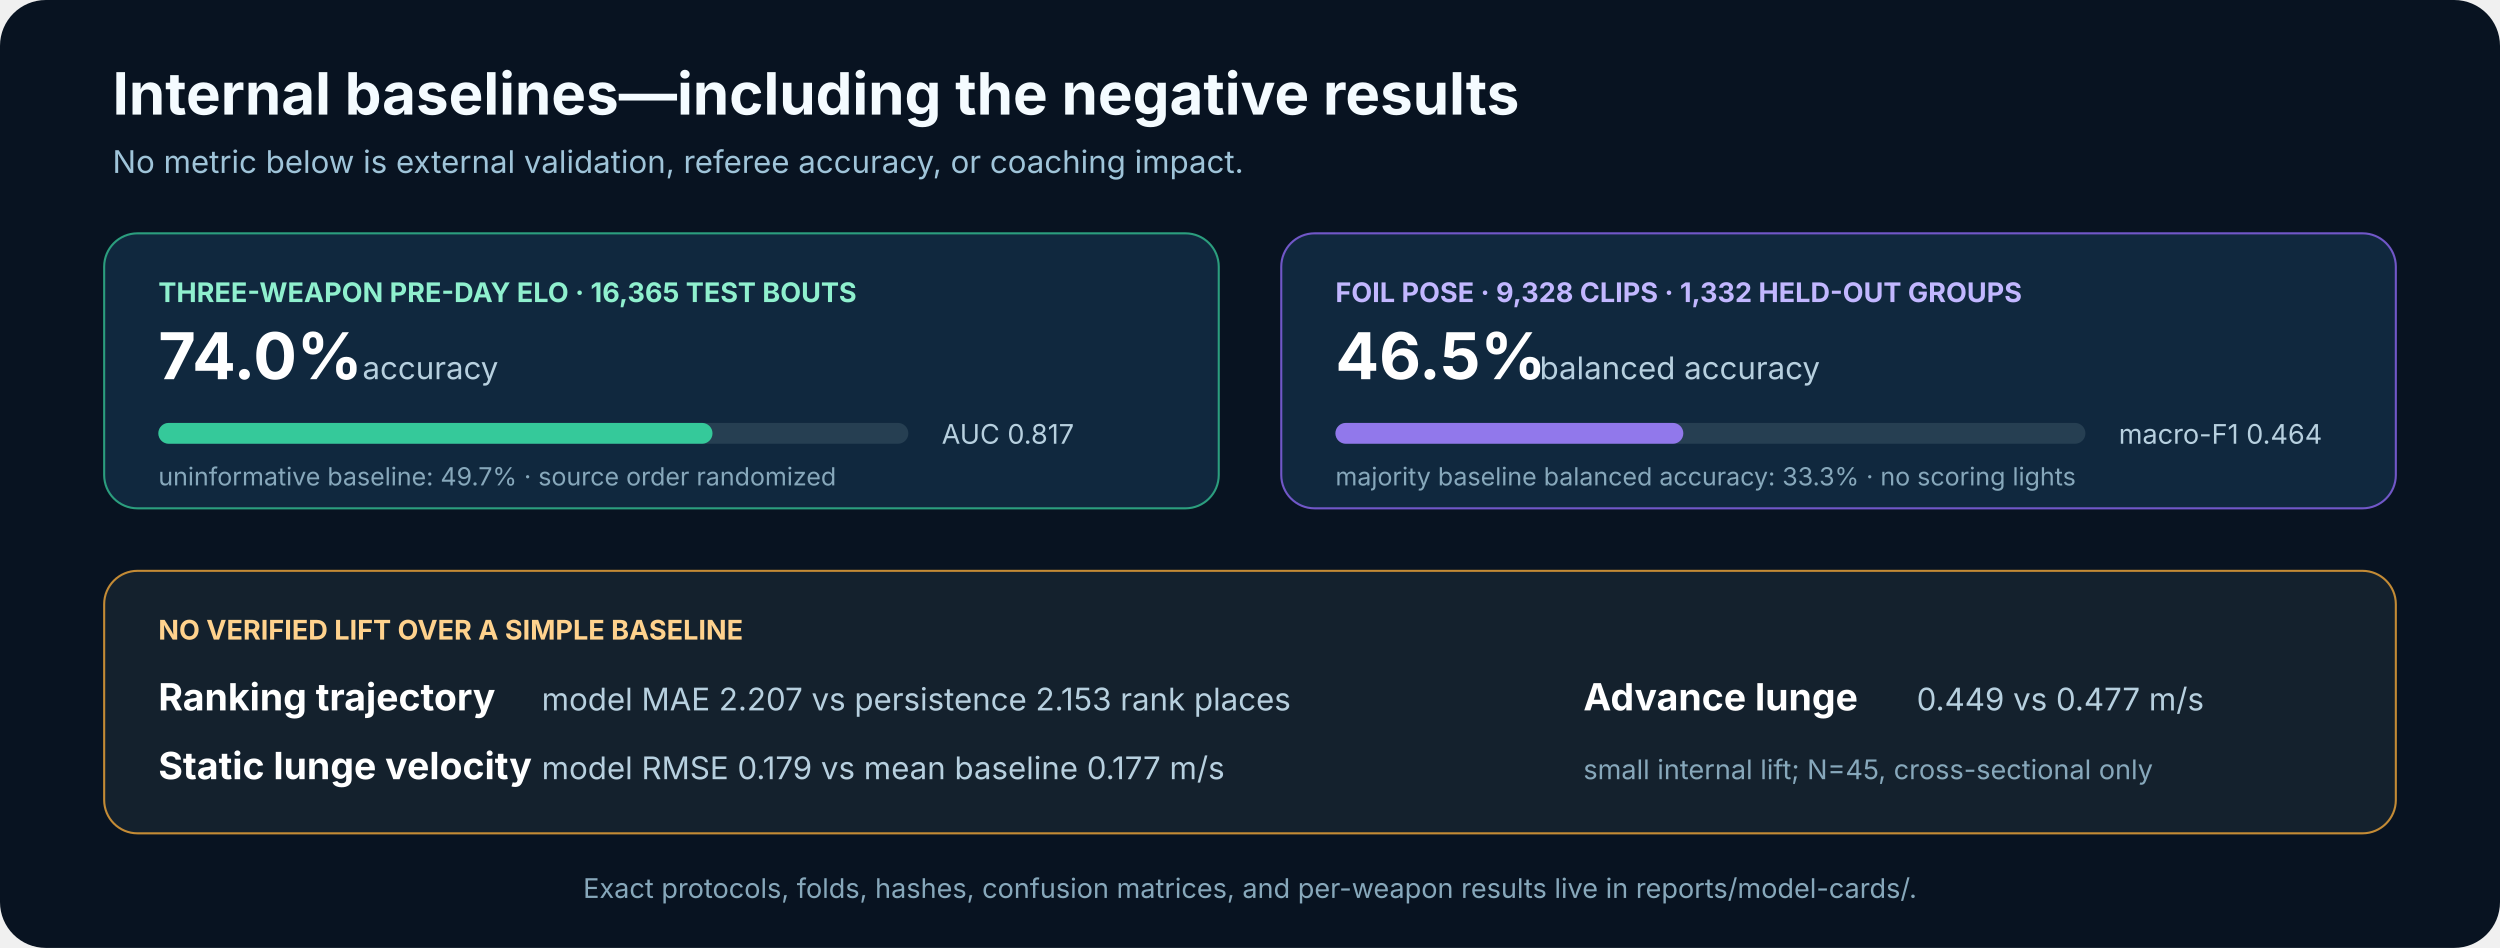
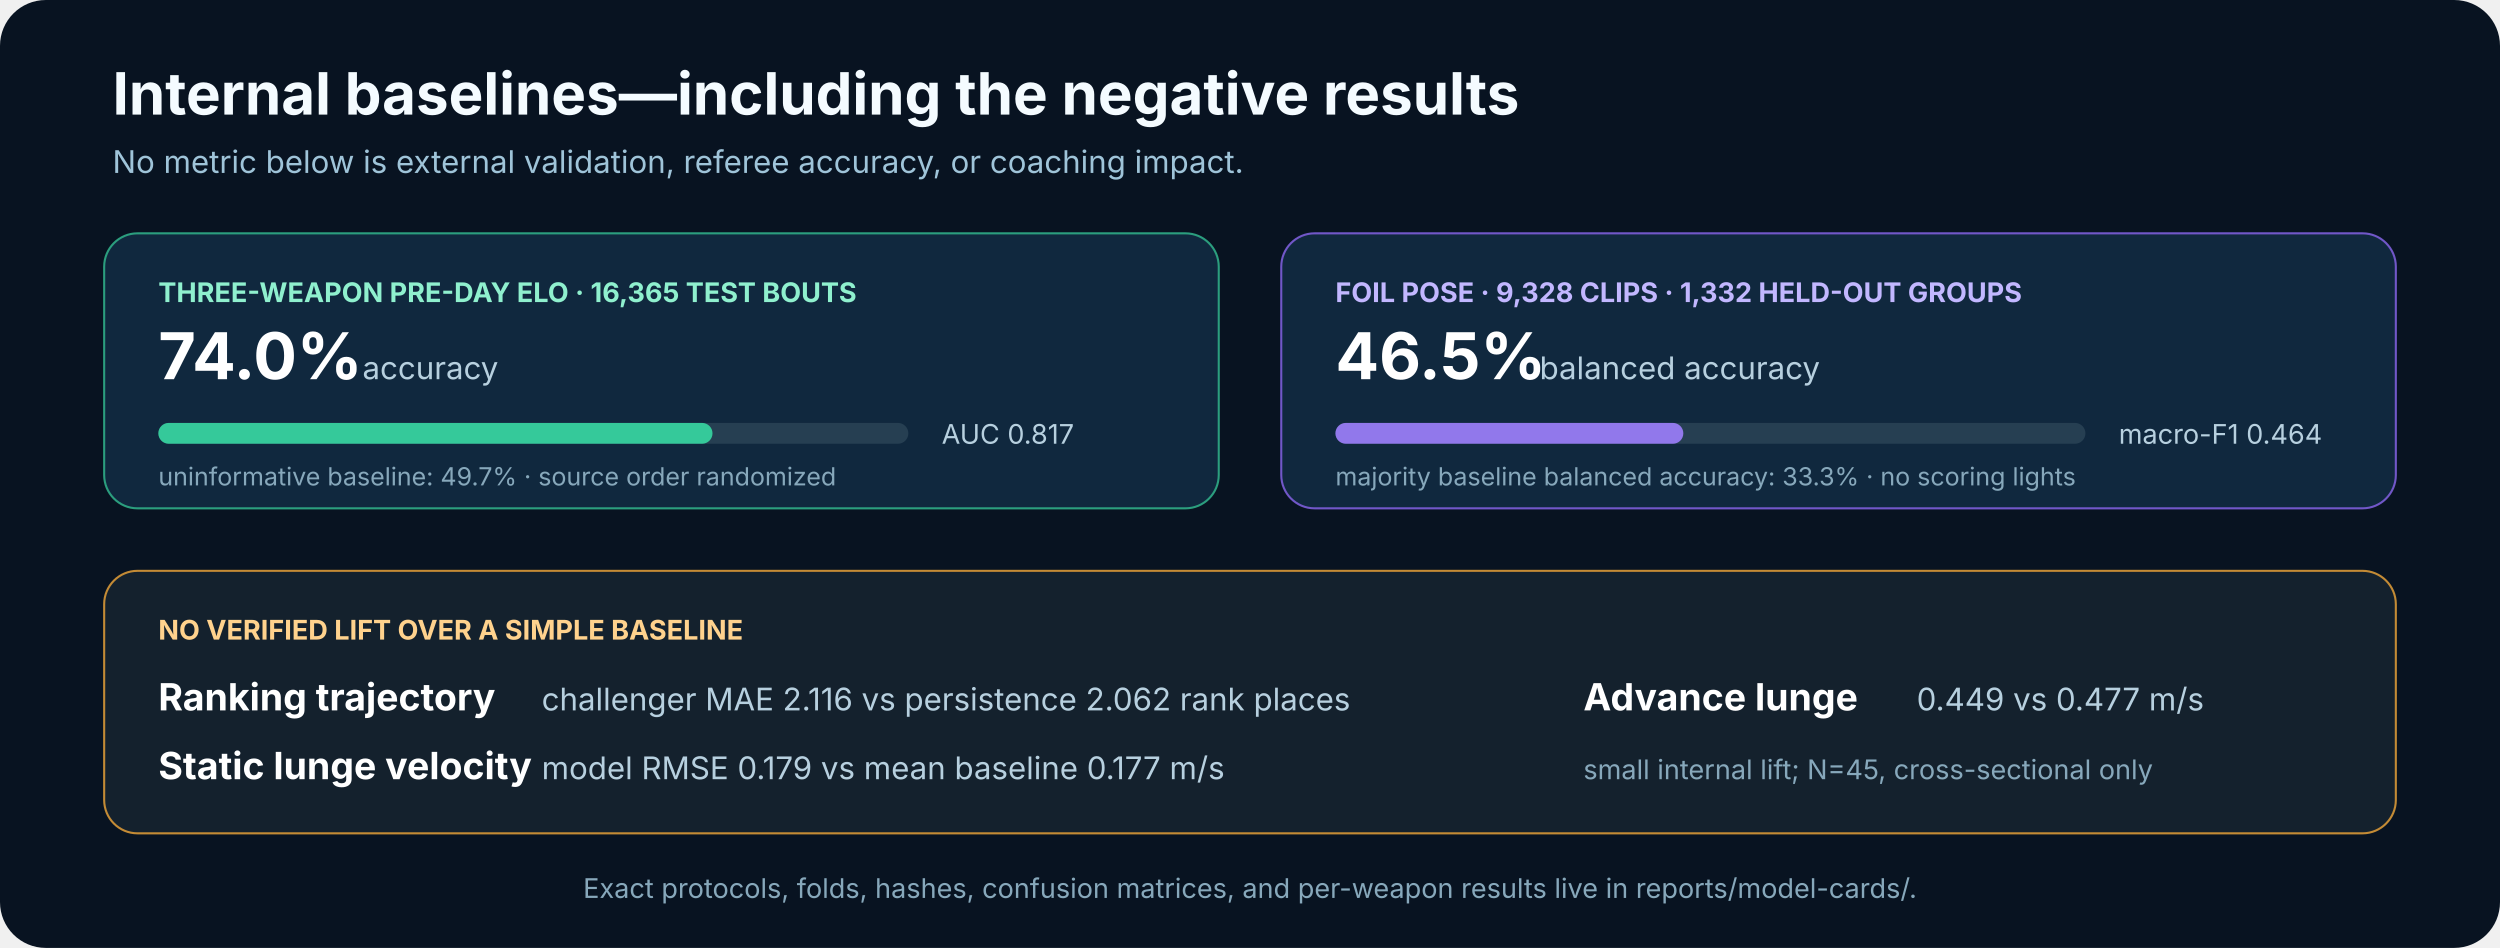
<svg xmlns="http://www.w3.org/2000/svg" width="1200" height="455" viewBox="0 0 1200 455" role="img" aria-labelledby="title desc">
  <rect width="1200" height="455" rx="22" fill="#081321" />
  <text x="54" y="55" fill="#f4fbff" font-family="Inter,Arial,sans-serif" font-size="28" font-weight="750">Internal baselines—including the negative results</text>
  <text x="54" y="83" fill="#9fc4d9" font-family="Inter,Arial,sans-serif" font-size="15">No metric below is external validation, referee accuracy, or coaching impact.</text>
  <g font-family="Inter,Arial,sans-serif">
    <rect x="50" y="112" width="535" height="132" rx="16" fill="#10283e" stroke="#2b9e7e" />
    <text x="76" y="145" fill="#8ff0ce" font-size="13" font-weight="700">THREE-WEAPON PRE-DAY ELO · 16,365 TEST BOUTS</text>
    <text x="76" y="182" fill="#ffffff" font-size="31" font-weight="750">74.0%</text>
    <text x="174" y="182" fill="#b7d0df" font-size="15">accuracy</text>
    <rect x="76" y="203" width="360" height="10" rx="5" fill="#263f52" />
    <rect x="76" y="203" width="266" height="10" rx="5" fill="#35c99a" />
    <text x="452" y="213" fill="#b7d0df" font-size="13">AUC 0.817</text>
    <text x="76" y="233" fill="#87a8bb" font-size="12">uninformative baseline: 49.7% · source order randomized</text>
    <rect x="615" y="112" width="535" height="132" rx="16" fill="#10283e" stroke="#7157c8" />
    <text x="641" y="145" fill="#c2b7ff" font-size="13" font-weight="700">FOIL POSE · 9,328 CLIPS · 1,332 HELD-OUT GROUPS</text>
    <text x="641" y="182" fill="#ffffff" font-size="31" font-weight="750">46.5%</text>
    <text x="739" y="182" fill="#b7d0df" font-size="15">balanced accuracy</text>
    <rect x="641" y="203" width="360" height="10" rx="5" fill="#263f52" />
    <rect x="641" y="203" width="167" height="10" rx="5" fill="#9178eb" />
    <text x="1017" y="213" fill="#b7d0df" font-size="13">macro-F1 0.464</text>
    <text x="641" y="233" fill="#87a8bb" font-size="12">majority baseline balanced accuracy: 33.3% · no scoring lights</text>
    <rect x="50" y="274" width="1100" height="126" rx="16" fill="#14212d" stroke="#c48b35" />
    <text x="76" y="307" fill="#ffd28d" font-size="13" font-weight="700">NO VERIFIED LIFT OVER A SIMPLE BASELINE</text>
    <text x="76" y="341" fill="#ffffff" font-size="18" font-weight="700">Ranking trajectory</text>
-     <text x="260" y="341" fill="#b7d0df" font-size="15">model MAE 2.207 vs persistence 2.153 rank places</text>
+     <text x="260" y="341" fill="#b7d0df" font-size="15">challenger MAE 2.116 vs persistence 2.062 rank places</text>
    <text x="76" y="374" fill="#ffffff" font-size="18" font-weight="700">Static lunge velocity</text>
    <text x="260" y="374" fill="#b7d0df" font-size="15">model RMSE 0.179 vs mean baseline 0.177 m/s</text>
    <text x="760" y="341" fill="#ffffff" font-size="18" font-weight="700">Advance lunge</text>
    <text x="920" y="341" fill="#b7d0df" font-size="15">0.449 vs 0.477 m/s</text>
    <text x="760" y="374" fill="#87a8bb" font-size="13">small internal lift; N=45, cross-sectional only</text>
    <text x="600" y="431" text-anchor="middle" fill="#87a8bb" font-size="13">Exact protocols, folds, hashes, confusion matrices, and per-weapon results live in reports/model-cards/.</text>
  </g>
</svg>
